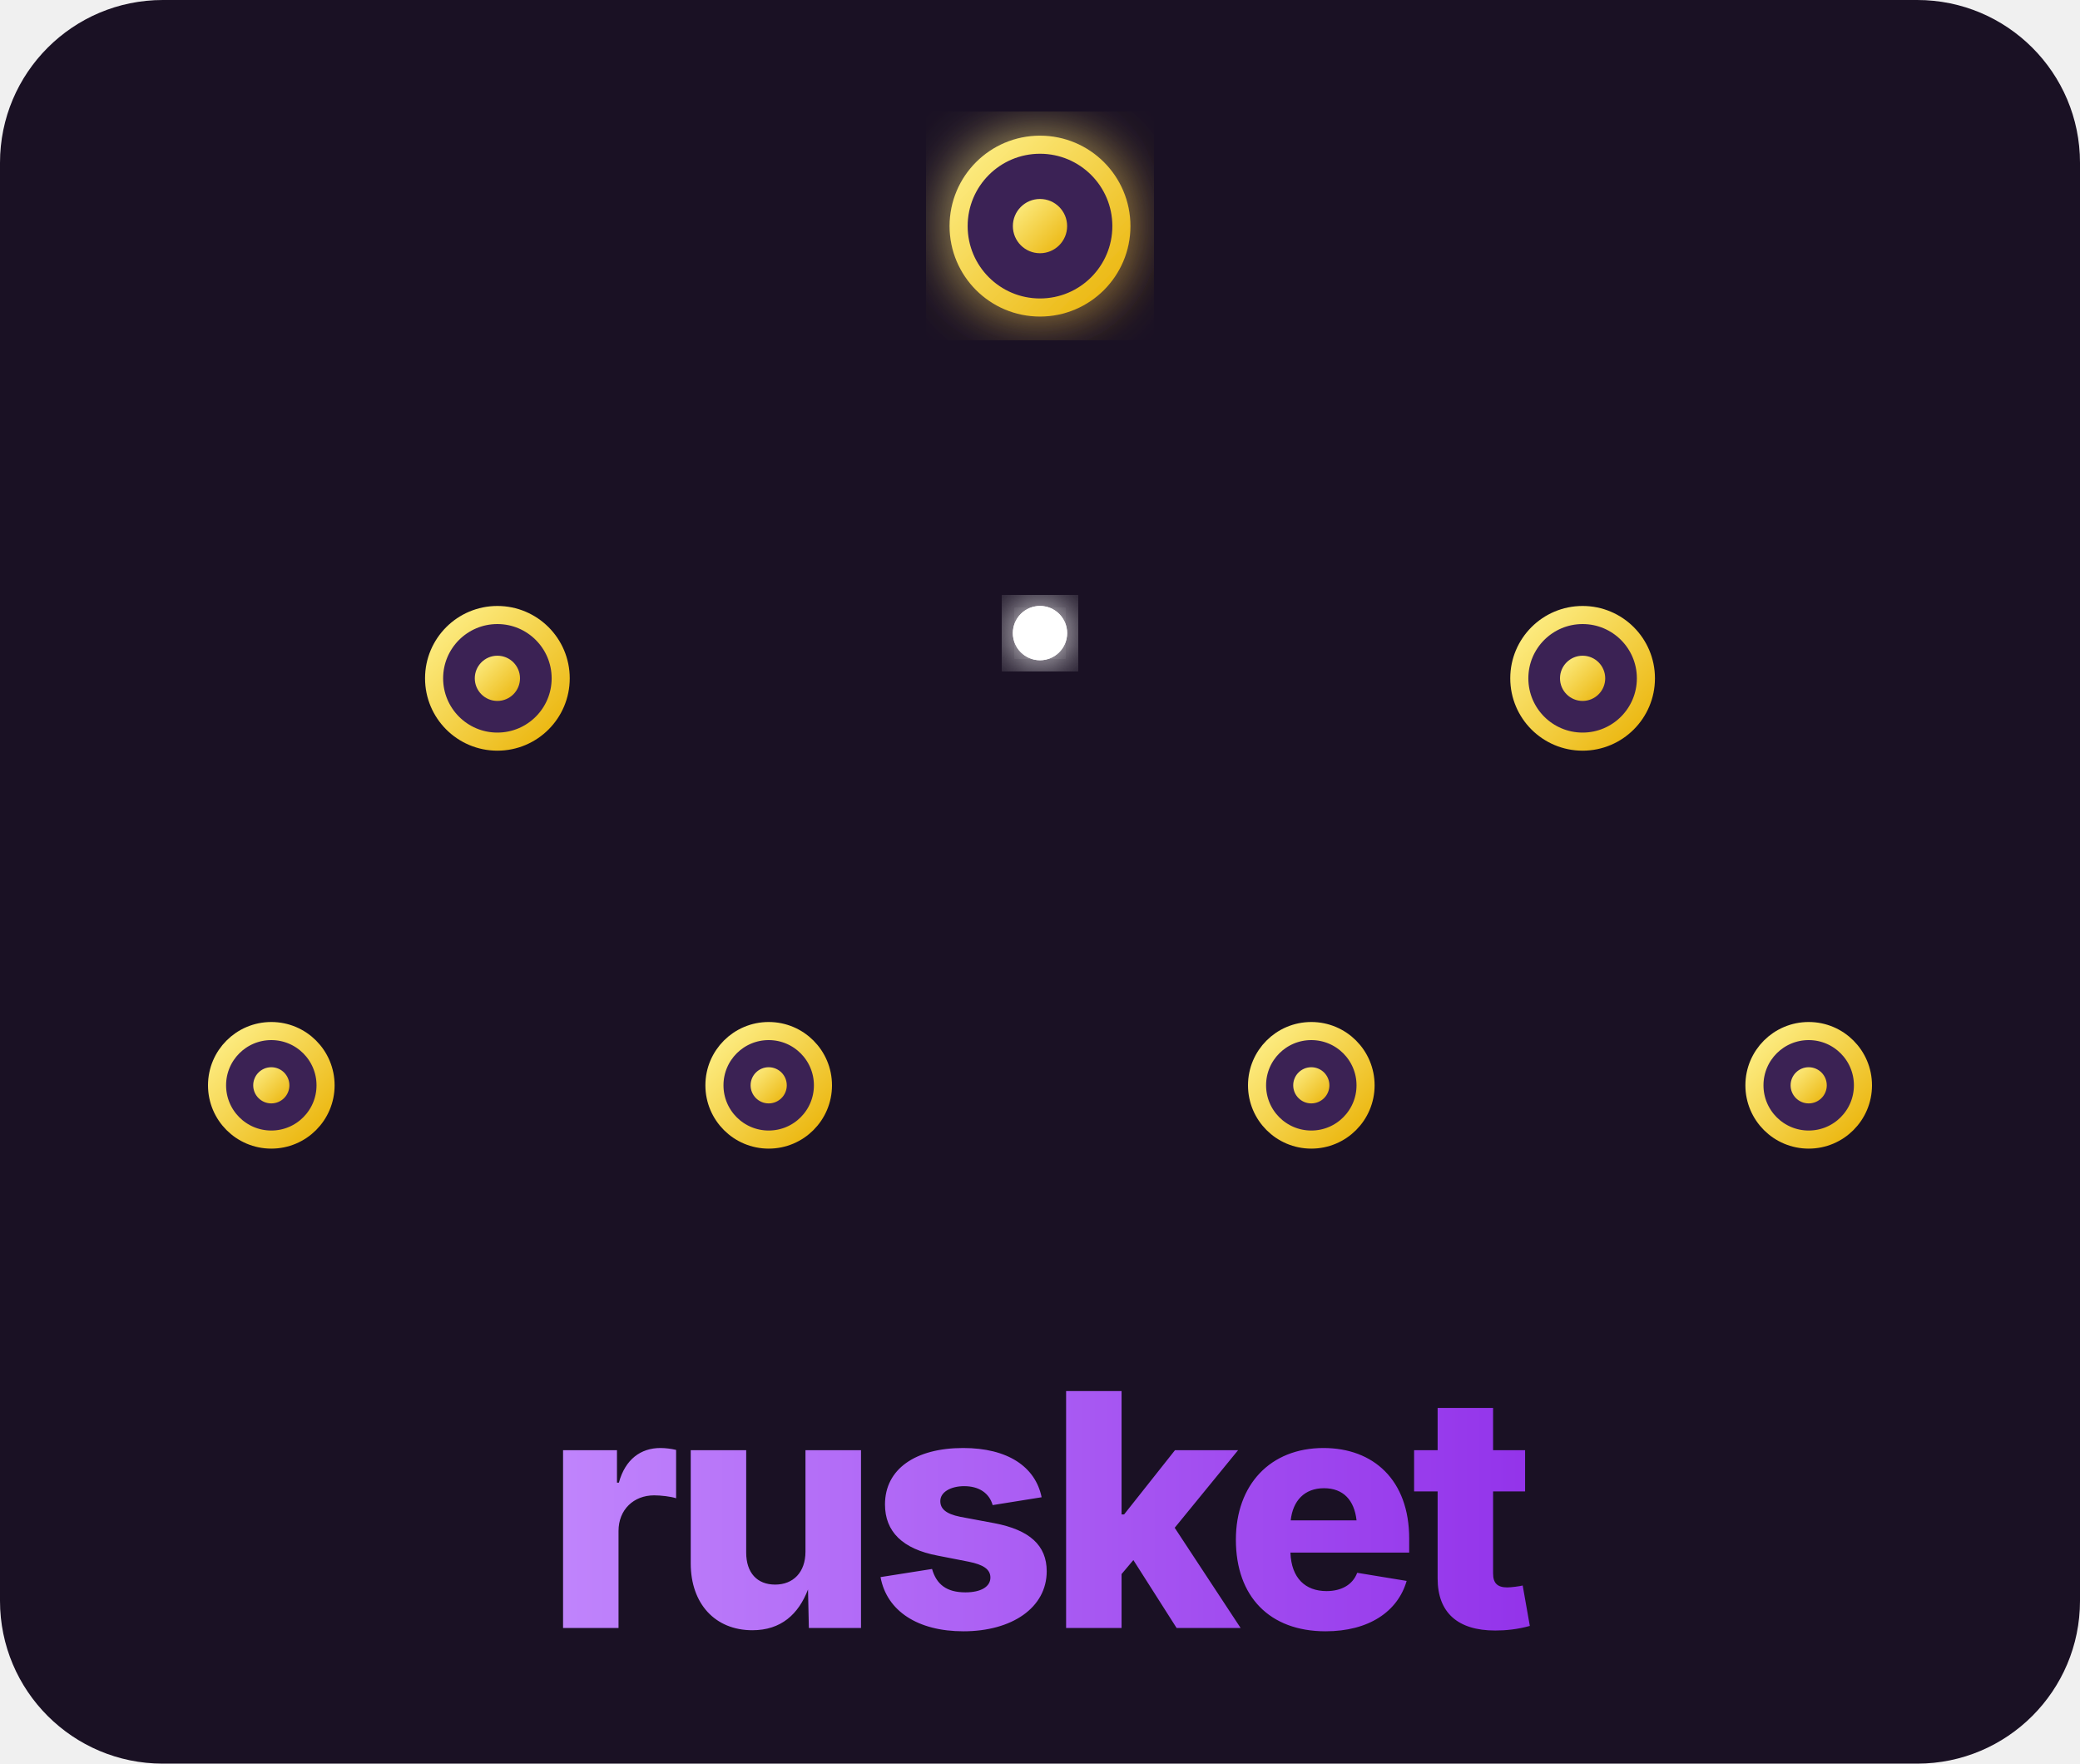
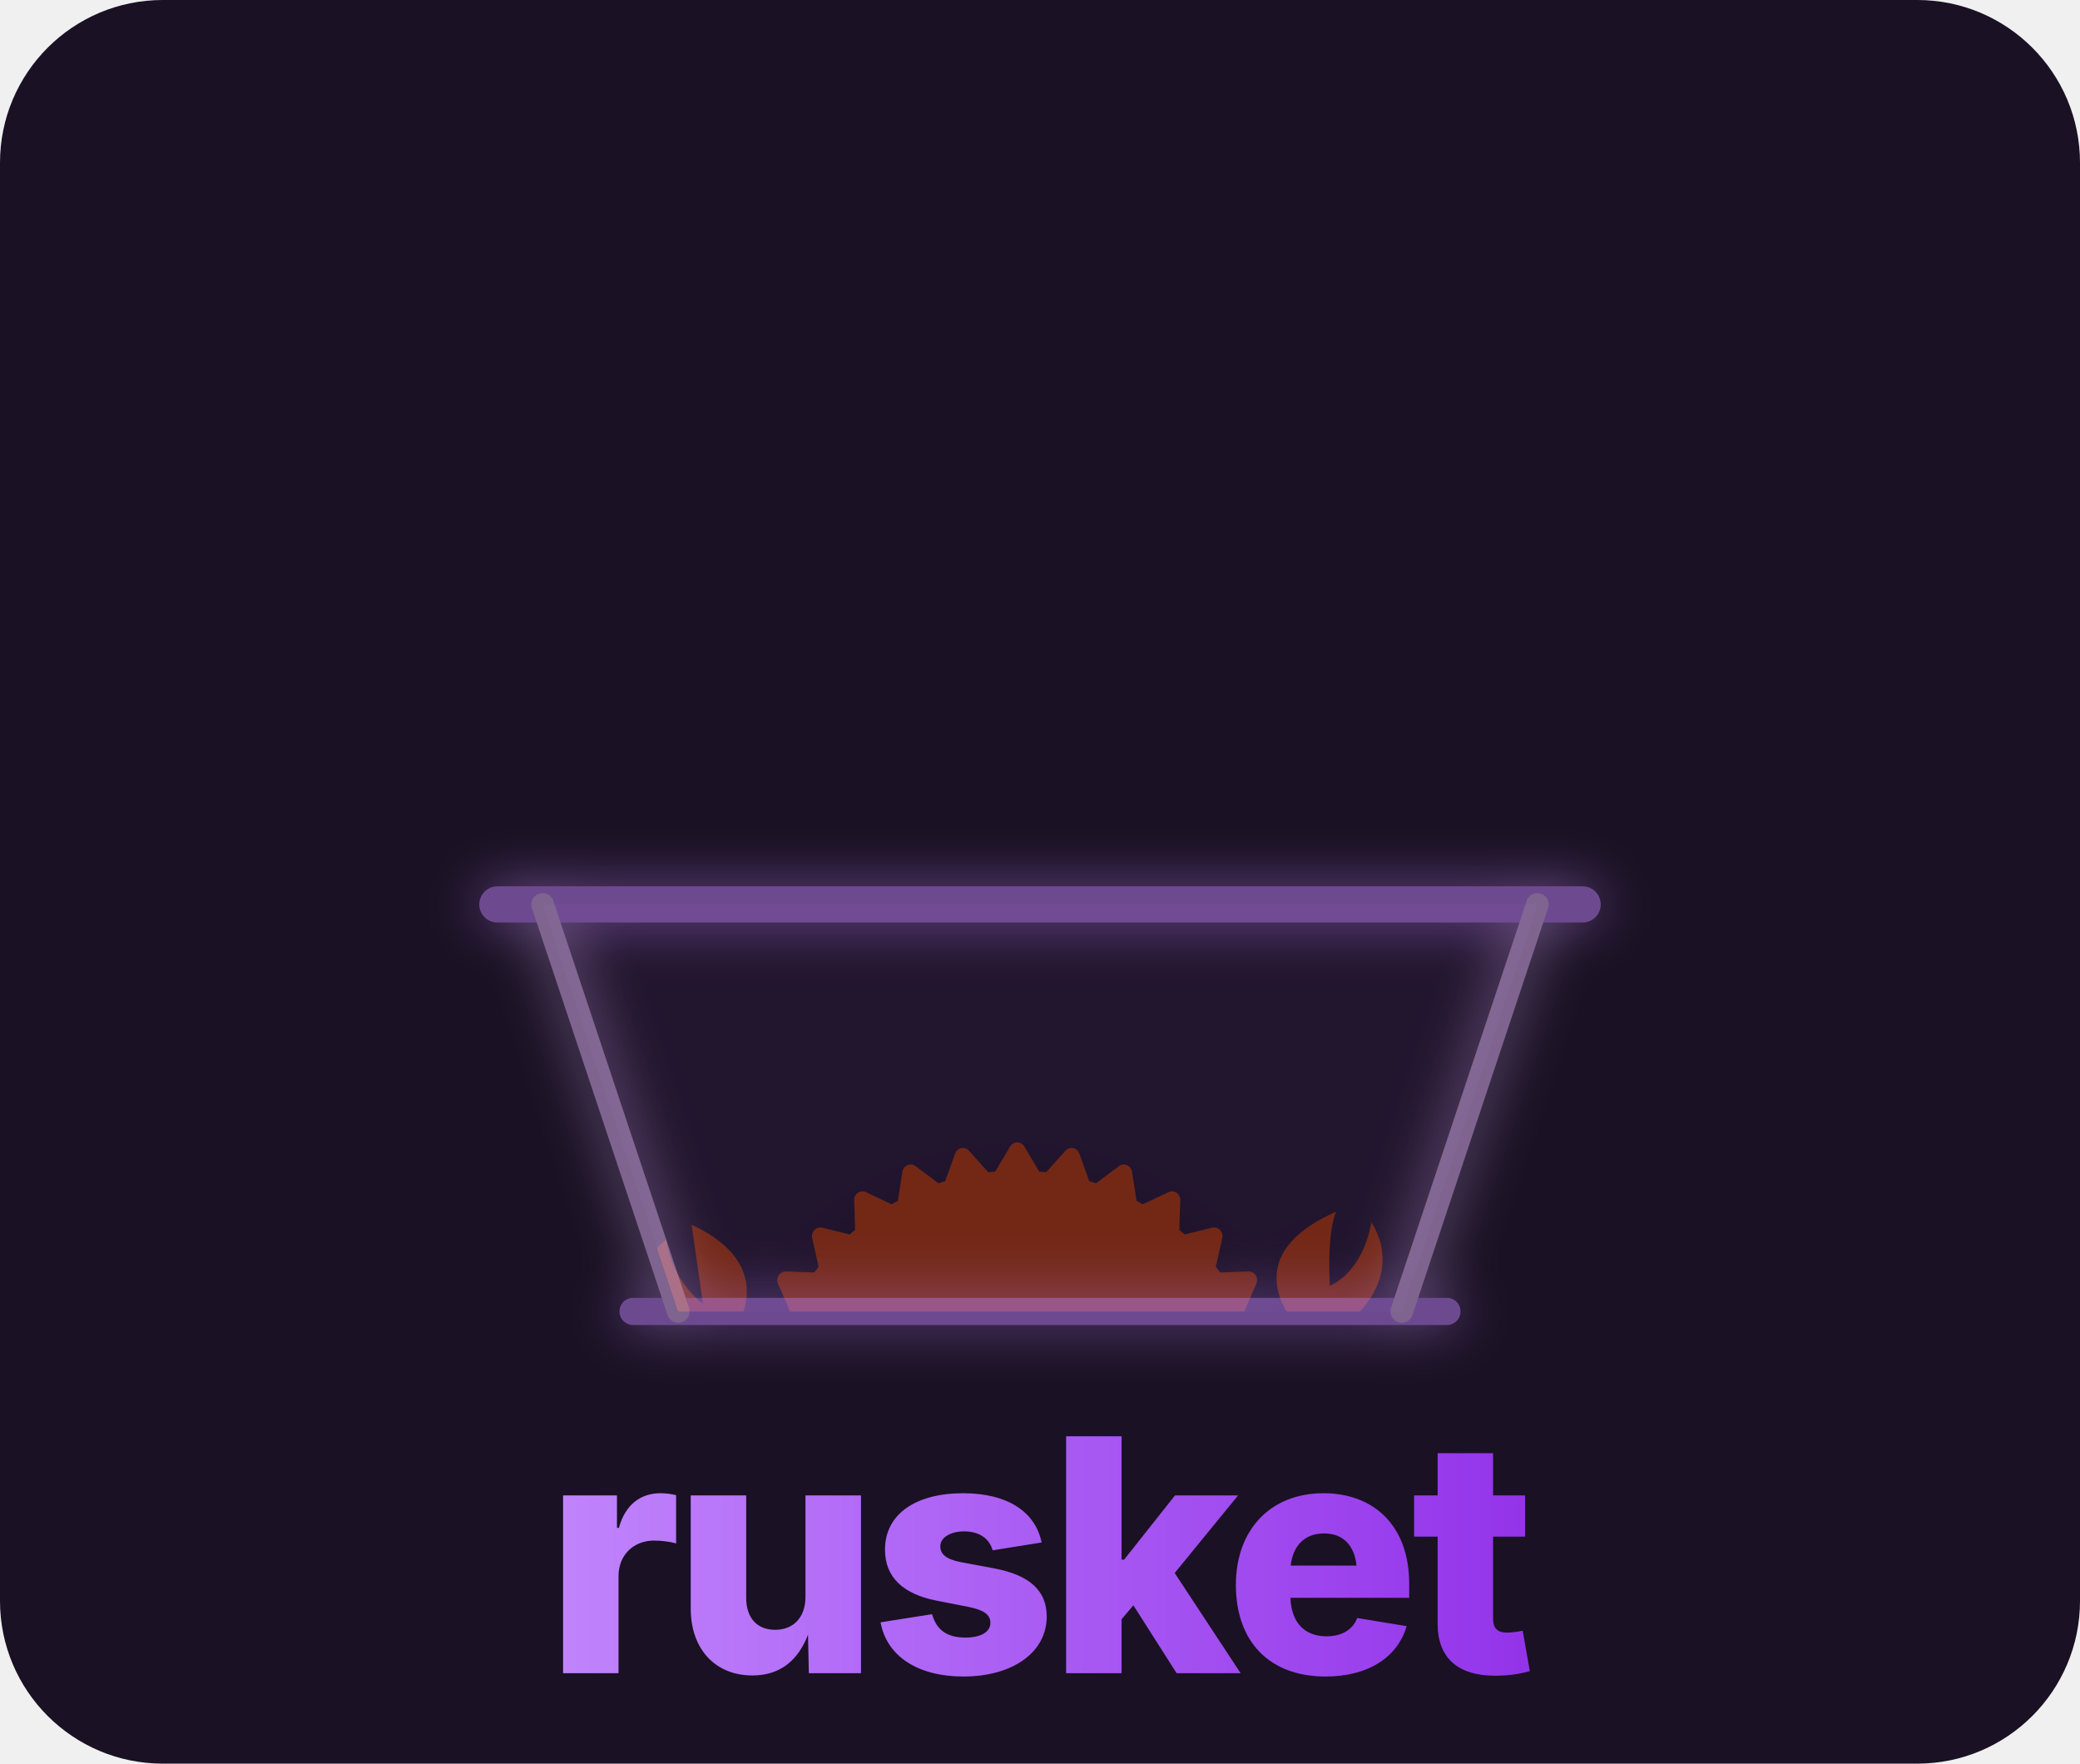
<svg xmlns="http://www.w3.org/2000/svg" viewBox="0 0 460 390" width="100%" height="100%">
  <defs>
-     <linearGradient id="edgeGrad" x1="0%" y1="0%" x2="0%" y2="100%">
-       <stop offset="0%" stop-color="#9333EA" />
-       <stop offset="100%" stop-color="#EAB308" />
-     </linearGradient>
-     <linearGradient id="nodeGrad" x1="0%" y1="0%" x2="100%" y2="100%">
-       <stop offset="0%" stop-color="#FEF08A" />
-       <stop offset="100%" stop-color="#EAB308" />
-     </linearGradient>
    <linearGradient id="textGrad" x1="0%" y1="0%" x2="100%" y2="0%">
      <stop offset="0%" stop-color="#C084FC" />
      <stop offset="100%" stop-color="#9333EA" />
    </linearGradient>
    <filter id="glow" x="-20%" y="-20%" width="140%" height="140%">
      <feGaussianBlur stdDeviation="6" result="blur" />
-       <feComposite in="SourceGraphic" in2="blur" operator="over" />
+       <feMerge>
+         <feMergeNode in="blur" />
+         <feMergeNode in="SourceGraphic" />
+       </feMerge>
    </filter>
+     <filter id="shadow" x="-50%" y="-50%" width="200%" height="200%">
+       <feDropShadow dx="0" dy="8" stdDeviation="6" flood-color="#000000" flood-opacity="0.6" />
+     </filter>
+     <clipPath id="basketInsideClip">
+       <polygon points="120,200 150,290 310,290 340,200" />
+     </clipPath>
  </defs>
  <style>
-     /* Dark Purple Background */
    .bg { fill: #1A1124; rx: 36px; }
-     
-     .link {
-       fill: none;
-       stroke: url(#edgeGrad);
-       stroke-width: 5;
-       stroke-linecap: round;
-       stroke-dasharray: 300;
-       stroke-dashoffset: 300;
-       animation: drawLine 3s cubic-bezier(0.4, 0, 0.2, 1) infinite alternate;
-     }
-     
-     .link-delay-1 { animation-delay: 0.4s; }
-     .link-delay-2 { animation-delay: 0.8s; }
-     .link-delay-3 { animation-delay: 1.2s; }
- 
-     /* Nodes with deeper purple to contrast the yellow glow */
-     .node {
-       fill: #3B2254;
-       stroke: url(#nodeGrad);
-       stroke-width: 4;
-       transition: all 0.3s ease;
-     }
- 
-     .node-inner {
-       fill: url(#nodeGrad);
-       animation: pulse 2s infinite ease-in-out;
-     }
-     
-     .particle {
-       fill: #FFFFFF;
-       filter: url(#glow);
-     }
- 
-     @keyframes drawLine {
-       0% { stroke-dashoffset: 300; opacity: 0.3; }
-       100% { stroke-dashoffset: 0; opacity: 1; }
-     }
- 
-     @keyframes pulse {
-       0% { r: 3; opacity: 0.6; }
-       50% { r: 6.5; opacity: 1; filter: drop-shadow(0 0 6px #FDE047); }
-       100% { r: 3; opacity: 0.6; }
-     }
    
    .title {
      font-family: 'Inter', system-ui, -apple-system, sans-serif;
      font-weight: 800;
      font-size: 72px;
      fill: url(#textGrad);
      letter-spacing: -2px;
    }
+ 
+     /* Animations */
    
+     /* Ferris bobbing inside basket */
+     .ferris {
+       animation: bobble 3s infinite ease-in-out;
+       transform-origin: 230px 150px;
+     }

+     /* Basket glowing */
+     .basket-glow {
+       animation: pulseGlow 4s infinite alternate ease-in-out;
+     }
+ 
+     @keyframes bobble {
+       0% { transform: translateY(0px) rotate(0deg); }
+       50% { transform: translateY(-8px) rotate(1deg); }
+       100% { transform: translateY(0px) rotate(0deg); }
+     }
+ 
+     @keyframes pulseGlow {
+       0% { stroke: #9333EA; }
+       100% { stroke: #C084FC; filter: drop-shadow(0 0 8px #C084FC); }
+     }
  </style>
  <rect width="100%" height="100%" class="bg" />
-   <g transform="translate(230, 140)">
-     <path id="p1" d="M 0,-90 L -120,10" class="link" />
-     <path id="p2" d="M 0,-90 L 120,10" class="link link-delay-1" />
-     <path id="p3" d="M -120,10 L -170,100" class="link link-delay-2" />
-     <path id="p4" d="M -120,10 L -60,100" class="link link-delay-1" />
-     <path id="p5" d="M 120,10 L 60,100" class="link link-delay-2" />
-     <path id="p6" d="M 120,10 L 170,100" class="link link-delay-3" />
-     <circle r="6" class="particle">
-       <animateMotion dur="2.5s" repeatCount="indefinite">
-         <mpath href="#p1" />
-       </animateMotion>
-       <animate attributeName="opacity" values="0;1;1;0" keyTimes="0;0.2;0.8;1" dur="2.5s" repeatCount="indefinite" />
-     </circle>
-     <circle r="6" class="particle">
-       <animateMotion dur="3s" repeatCount="indefinite" begin="0.8s">
-         <mpath href="#p2" />
-       </animateMotion>
-       <animate attributeName="opacity" values="0;1;1;0" keyTimes="0;0.2;0.8;1" dur="3s" repeatCount="indefinite" begin="0.8s" />
-     </circle>
-     <circle r="4" class="particle">
-       <animateMotion dur="2s" repeatCount="indefinite" begin="1.2s">
-         <mpath href="#p6" />
-       </animateMotion>
-       <animate attributeName="opacity" values="0;1;1;0" keyTimes="0;0.2;0.8;1" dur="2s" repeatCount="indefinite" begin="1.2s" />
-     </circle>
-     <circle cx="0" cy="-90" r="18" class="node" filter="url(#glow)" />
-     <circle cx="0" cy="-90" r="6" class="node-inner" style="animation-duration: 2.5s" />
-     <circle cx="-120" cy="10" r="14" class="node" />
-     <circle cx="-120" cy="10" r="5" class="node-inner" style="animation-delay: 0.3s; animation-duration: 1.8s" />
-     <circle cx="120" cy="10" r="14" class="node" />
-     <circle cx="120" cy="10" r="5" class="node-inner" style="animation-delay: 0.6s; animation-duration: 2.2s" />
-     <circle cx="-170" cy="100" r="12" class="node" />
-     <circle cx="-170" cy="100" r="4" class="node-inner" style="animation-delay: 0.2s" />
-     <circle cx="-60" cy="100" r="12" class="node" />
-     <circle cx="-60" cy="100" r="4" class="node-inner" style="animation-delay: 0.8s" />
-     <circle cx="60" cy="100" r="12" class="node" />
-     <circle cx="60" cy="100" r="4" class="node-inner" style="animation-delay: 0.5s" />
-     <circle cx="170" cy="100" r="12" class="node" />
-     <circle cx="170" cy="100" r="4" class="node-inner" style="animation-delay: 0.1s; animation-duration: 1.5s" />
+   <path d="M 150 200 C 150 80, 310 80, 310 200" fill="none" class="basket-glow" stroke-width="8" stroke-linecap="round" />
+   <polygon points="120,200 150,290 310,290 340,200" fill="#2D1B3D" />
+   <g clip-path="url(#basketInsideClip)">
+     <g class="ferris" filter="url(#shadow)">
+       <g transform="translate(140, 240) scale(0.14)">
+         <g transform="matrix(1,0,0,1,1009.4,506.362)">
+           <path d="M0,-7.203L-12.072,-32.209C-12.009,-33.156 -11.961,-34.107 -11.961,-35.062C-11.961,-63.408 -41.439,-89.533 -91.03,-110.451L-91.03,-93.058C-95.866,-94.977 -100.901,-96.845 -106.147,-98.651L-106.147,-106.759C-177.021,-132.319 -282.53,-148.537 -400.388,-148.537C-503.361,-148.537 -596.917,-136.157 -666.179,-115.983L-666.179,-87.737L-666.181,-87.737L-666.181,-121.925C-737.141,-99.375 -781.135,-68.048 -781.135,-33.41C-781.135,-27.95 -780.034,-22.572 -777.918,-17.297L-785.146,-4.43C-785.146,-4.43 -790.938,3.082 -780.74,18.932C-771.746,32.909 -726.692,87.617 -702.913,116.267C-692.699,130.954 -685.772,140.001 -685.167,139.126C-684.212,137.74 -691.518,110.165 -711.802,78.703C-721.268,61.808 -732.57,39.42 -739.356,22.884C-720.414,34.874 -609.126,90.913 -382.124,90.685C-150.13,90.453 -47.009,17.834 -35.691,7.948C-39.646,23.837 -53.159,55.981 -63.936,78.586C-81.642,110.917 -88.056,139.064 -87.232,140.456C-86.708,141.334 -80.667,132.015 -71.756,116.913C-51.025,87.37 -11.739,30.974 -3.889,16.608C5.007,0.323 0,-7.203 0,-7.203" style="fill:rgb(165,43,0);fill-rule:nonzero;" />
+         </g>
+         <g transform="matrix(1,0,0,1,1079.49,294.885)">
+           <path d="M0,204.135L-79.343,145.689C-80.088,143.089 -80.833,140.488 -81.603,137.908L-55.541,100.154C-52.881,96.314 -52.345,91.322 -54.072,86.943C-55.803,82.585 -59.587,79.461 -64.062,78.696L-108.128,71.217C-109.837,67.732 -111.626,64.301 -113.422,60.898L-94.907,18.51C-93.004,14.193 -93.402,9.175 -95.929,5.256C-98.446,1.319 -102.715,-0.981 -107.267,-0.802L-151.991,0.823C-154.306,-2.193 -156.658,-5.18 -159.058,-8.114L-148.78,-53.546C-147.738,-58.158 -149.054,-62.989 -152.267,-66.34C-155.462,-69.679 -160.105,-71.062 -164.52,-69.979L-208.082,-59.27C-210.902,-61.763 -213.77,-64.223 -216.67,-66.635L-215.103,-113.276C-214.935,-117.997 -217.136,-122.484 -220.915,-125.105C-224.692,-127.741 -229.485,-128.137 -233.616,-126.179L-274.254,-106.858C-277.527,-108.736 -280.819,-110.595 -284.146,-112.395L-291.327,-158.356C-292.056,-163.012 -295.051,-166.968 -299.246,-168.774C-303.431,-170.591 -308.222,-170.002 -311.894,-167.238L-348.126,-140.053C-351.695,-141.238 -355.279,-142.373 -358.905,-143.46L-374.522,-187.045C-376.11,-191.488 -379.772,-194.751 -384.238,-195.669C-388.688,-196.578 -393.266,-195.037 -396.352,-191.589L-426.851,-157.47C-430.536,-157.893 -434.228,-158.28 -437.927,-158.601L-461.476,-198.277C-463.86,-202.295 -468.073,-204.741 -472.615,-204.741C-477.144,-204.741 -481.365,-202.295 -483.733,-198.277L-507.288,-158.601C-510.989,-158.28 -514.696,-157.893 -518.376,-157.47L-548.875,-191.589C-551.965,-195.037 -556.559,-196.578 -560.997,-195.669C-565.457,-194.739 -569.125,-191.488 -570.704,-187.045L-586.333,-143.46C-589.954,-142.373 -593.538,-141.23 -597.113,-140.053L-633.333,-167.238C-637.016,-170.012 -641.811,-170.599 -646.001,-168.774C-650.182,-166.968 -653.189,-163.012 -653.914,-158.356L-661.1,-112.395C-664.422,-110.595 -667.714,-108.746 -670.995,-106.858L-711.629,-126.179C-715.756,-128.145 -720.574,-127.741 -724.333,-125.105C-728.106,-122.484 -730.313,-117.997 -730.143,-113.276L-728.581,-66.635C-731.475,-64.223 -734.337,-61.763 -737.172,-59.27L-780.726,-69.979C-785.149,-71.053 -789.788,-69.679 -792.991,-66.34C-796.212,-62.989 -797.517,-58.158 -796.482,-53.546L-786.225,-8.114C-788.603,-5.169 -790.958,-2.193 -793.267,0.823L-837.991,-0.802C-842.504,-0.937 -846.812,1.319 -849.334,5.256C-851.861,9.175 -852.244,14.193 -850.363,18.51L-831.835,60.898C-833.634,64.301 -835.421,67.732 -837.144,71.217L-881.207,78.696C-885.686,79.45 -889.459,82.572 -891.201,86.943C-892.929,91.322 -892.368,96.314 -889.727,100.154L-863.661,137.908C-863.862,138.575 -864.048,139.247 -864.248,139.916L-937.944,218.201C-937.944,218.201 -949.24,227.052 -932.797,247.855C-918.297,266.206 -843.846,338.951 -804.526,377.06C-787.92,396.408 -776.542,408.389 -775.354,407.353C-773.478,405.708 -783.326,370.506 -816.036,329.204C-841.252,292.148 -873.977,235.155 -866.303,228.586C-866.303,228.586 -857.574,217.505 -840.061,209.529C-839.42,210.041 -840.723,209.022 -840.061,209.529C-840.061,209.529 -470.466,380.02 -127.632,212.413C-88.468,205.388 -64.759,226.368 -64.759,226.368C-56.583,231.108 -77.755,289.712 -95.166,328.505C-118.845,372.555 -122.317,406.927 -120.31,408.119C-119.042,408.876 -110.427,395.766 -98.138,374.902C-67.814,332.649 -10.492,252.1 0,232.534C11.895,210.352 0,204.135 0,204.135" style="fill:rgb(247,76,0);fill-rule:nonzero;" />
+         </g>
+         <g transform="matrix(1,0,0,1,917.896,244.679)">
+           <path d="M0,232.466C0,232.466 53.179,230 123.032,159.004L132.93,137.025C132.93,137.025 24.513,29.177 193.048,-45.266C193.048,-45.266 178.293,-21.154 182.622,72.006C182.622,72.006 233.437,54.357 248.336,-27.934C248.336,-27.934 322.456,69.79 167.834,161.443C167.834,161.443 95.294,277.732 -6.971,266.593L0,232.466Z" style="fill:rgb(247,76,0);fill-rule:nonzero;" />
+         </g>
+         <g transform="matrix(1,0,0,1,676.997,488.361)">
+           <path d="M0,-78.192C0,-78.192 36.935,-118.635 73.871,-78.192C73.871,-78.192 102.893,-24.265 73.871,2.695C73.871,2.695 26.384,40.443 0,2.695C0,2.695 -31.658,-26.964 0,-78.192" style="fill-rule:nonzero;" />
+         </g>
+         <g transform="matrix(1,0,0,1,719.761,425.169)">
+           <path d="M0,0.004C0,15.75 -9.282,28.518 -20.732,28.518C-32.18,28.518 -41.462,15.75 -41.462,0.004C-41.462,-15.746 -32.18,-28.514 -20.732,-28.514C-9.282,-28.514 0,-15.746 0,0.004" style="fill:white;fill-rule:nonzero;" />
+         </g>
+         <g transform="matrix(1,0,0,1,512.148,482.736)">
+           <path d="M0,-83.609C0,-83.609 63.355,-111.661 80.648,-49.047C80.648,-49.047 98.762,23.933 28.618,28.052C28.618,28.052 -60.826,10.824 0,-83.609" style="fill-rule:nonzero;" />
+         </g>
+         <g transform="matrix(1,0,0,1,543.968,426.204)">
+           <path d="M0,0.002C0,16.241 -9.572,29.411 -21.381,29.411C-33.185,29.411 -42.76,16.241 -42.76,0.002C-42.76,-16.242 -33.185,-29.409 -21.381,-29.409C-9.572,-29.409 0,-16.242 0,0.002" style="fill:white;fill-rule:nonzero;" />
+         </g>
+         <g transform="matrix(1,0,0,1,593.317,576.574)">
+           <path d="M0,-40.271L80.796,-46.755C80.796,-46.755 78.058,-33.749 67.517,-23.986C67.517,-23.986 39.727,6.484 7.844,-26.519C7.844,-26.519 2.627,-32.148 0,-40.271" style="fill-rule:nonzero;" />
+         </g>
+         <g transform="matrix(1,0,0,1,269.796,270.778)">
+           <path d="M0,190.741C-0.667,190.741 -1.321,190.79 -1.973,190.842C-28.207,184.871 -101.946,165.657 -121.437,134.479C-121.437,134.479 -22.21,21.607 -177.297,-50.54L-159.24,74.338C-159.24,74.338 -207.049,42.389 -217.366,-27.008C-217.366,-27.008 -333.789,57.486 -165.982,138.466C-165.982,138.466 -150.762,195.653 -4.633,241.281L-4.526,240.846C-3.055,241.118 -1.549,241.281 0,241.281C13.808,241.281 25.003,229.969 25.003,216.01C25.003,202.054 13.808,190.741 0,190.741" style="fill:rgb(247,76,0);fill-rule:nonzero;" />
+         </g>
+       </g>
+     </g>
  </g>
-   <text x="230" y="360" text-anchor="middle" class="title">rusket</text>
+   <polygon points="120,200 150,290 310,290 340,200" fill="#1A1124" opacity="0.6" />
+   <g filter="url(#glow)" opacity="0.5">
+     <line x1="110" y1="200" x2="350" y2="200" stroke="#C084FC" stroke-width="8" stroke-linecap="round" />
+     <line x1="140" y1="290" x2="320" y2="290" stroke="#C084FC" stroke-width="6" stroke-linecap="round" />
+     <line x1="120" y1="200" x2="150" y2="290" stroke="#E1B8FA" stroke-width="5" stroke-linecap="round" />
+     <line x1="340" y1="200" x2="310" y2="290" stroke="#E1B8FA" stroke-width="5" stroke-linecap="round" />
+     <g class="basket-glow" stroke-width="3" stroke-linecap="round">
+       <line x1="125" y1="220" x2="335" y2="220" />
+       <line x1="130" y1="240" x2="330" y2="240" />
+       <line x1="135" y1="260" x2="325" y2="260" />
+       <line x1="165" y1="200" x2="185" y2="290" />
+       <line x1="200" y1="200" x2="210" y2="290" />
+       <line x1="230" y1="200" x2="230" y2="290" />
+       <line x1="260" y1="200" x2="250" y2="290" />
+       <line x1="295" y1="200" x2="275" y2="290" />
+     </g>
+   </g>
+   <text x="230" y="370" text-anchor="middle" class="title">rusket</text>
</svg>
